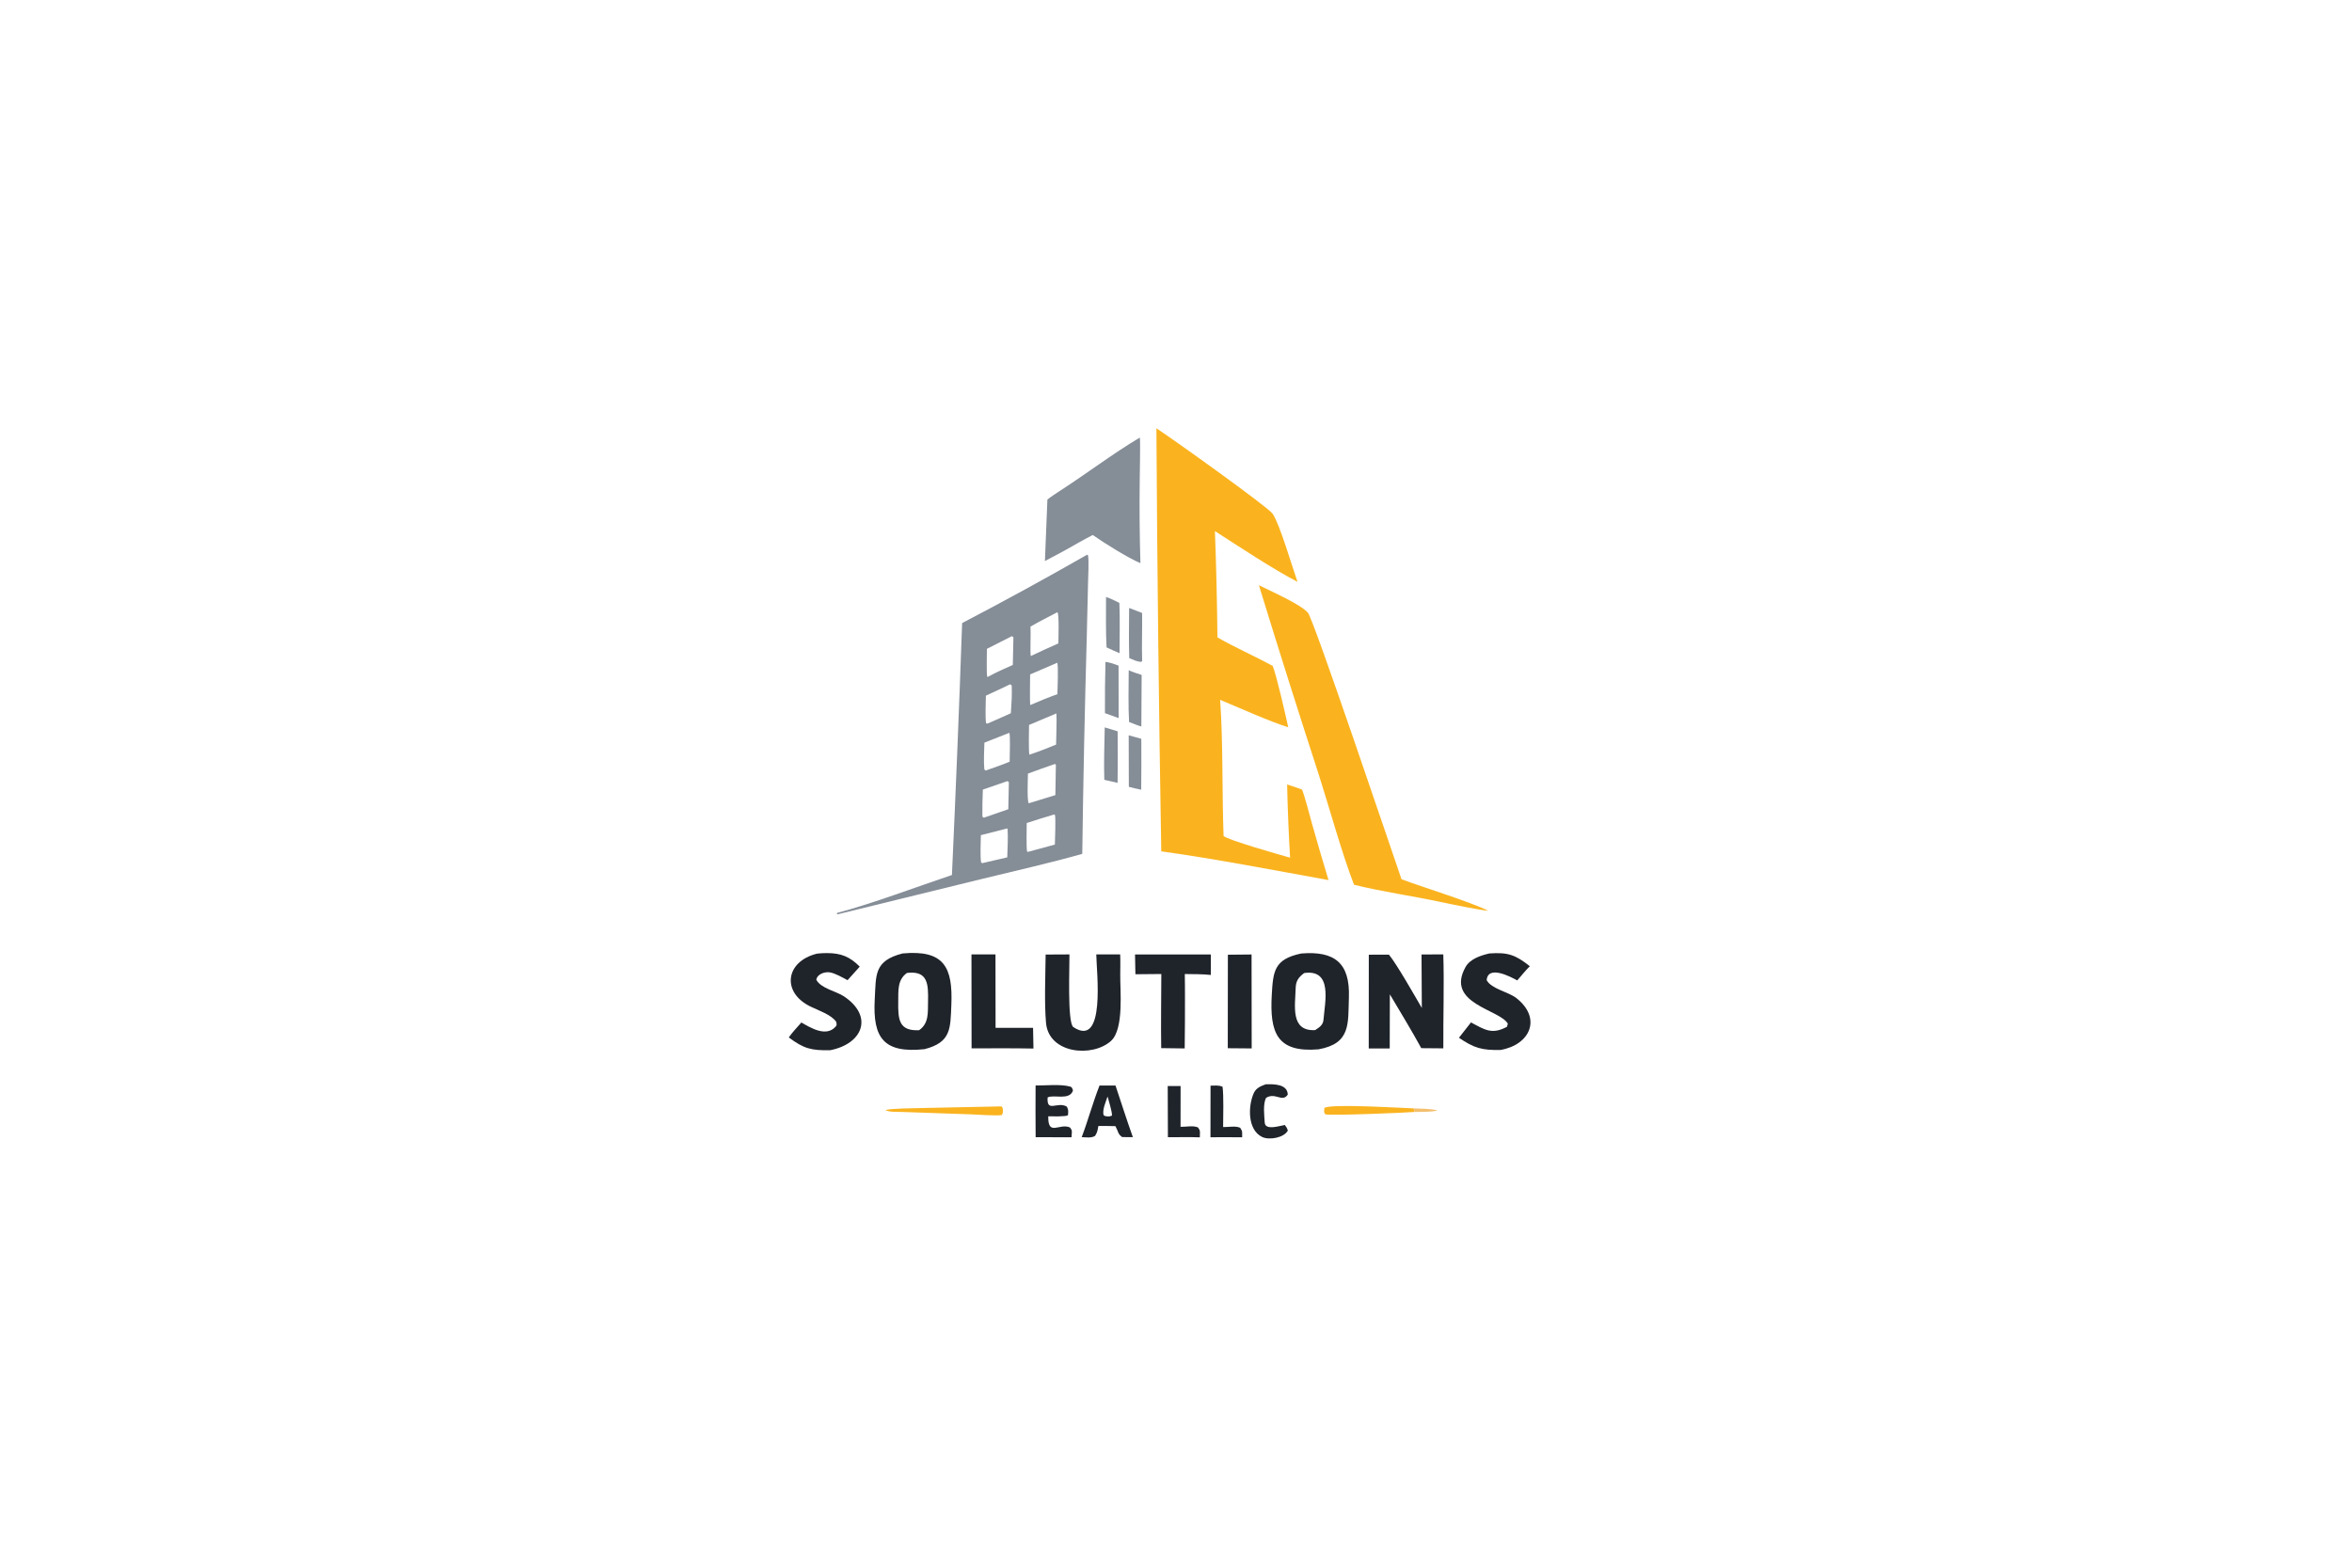
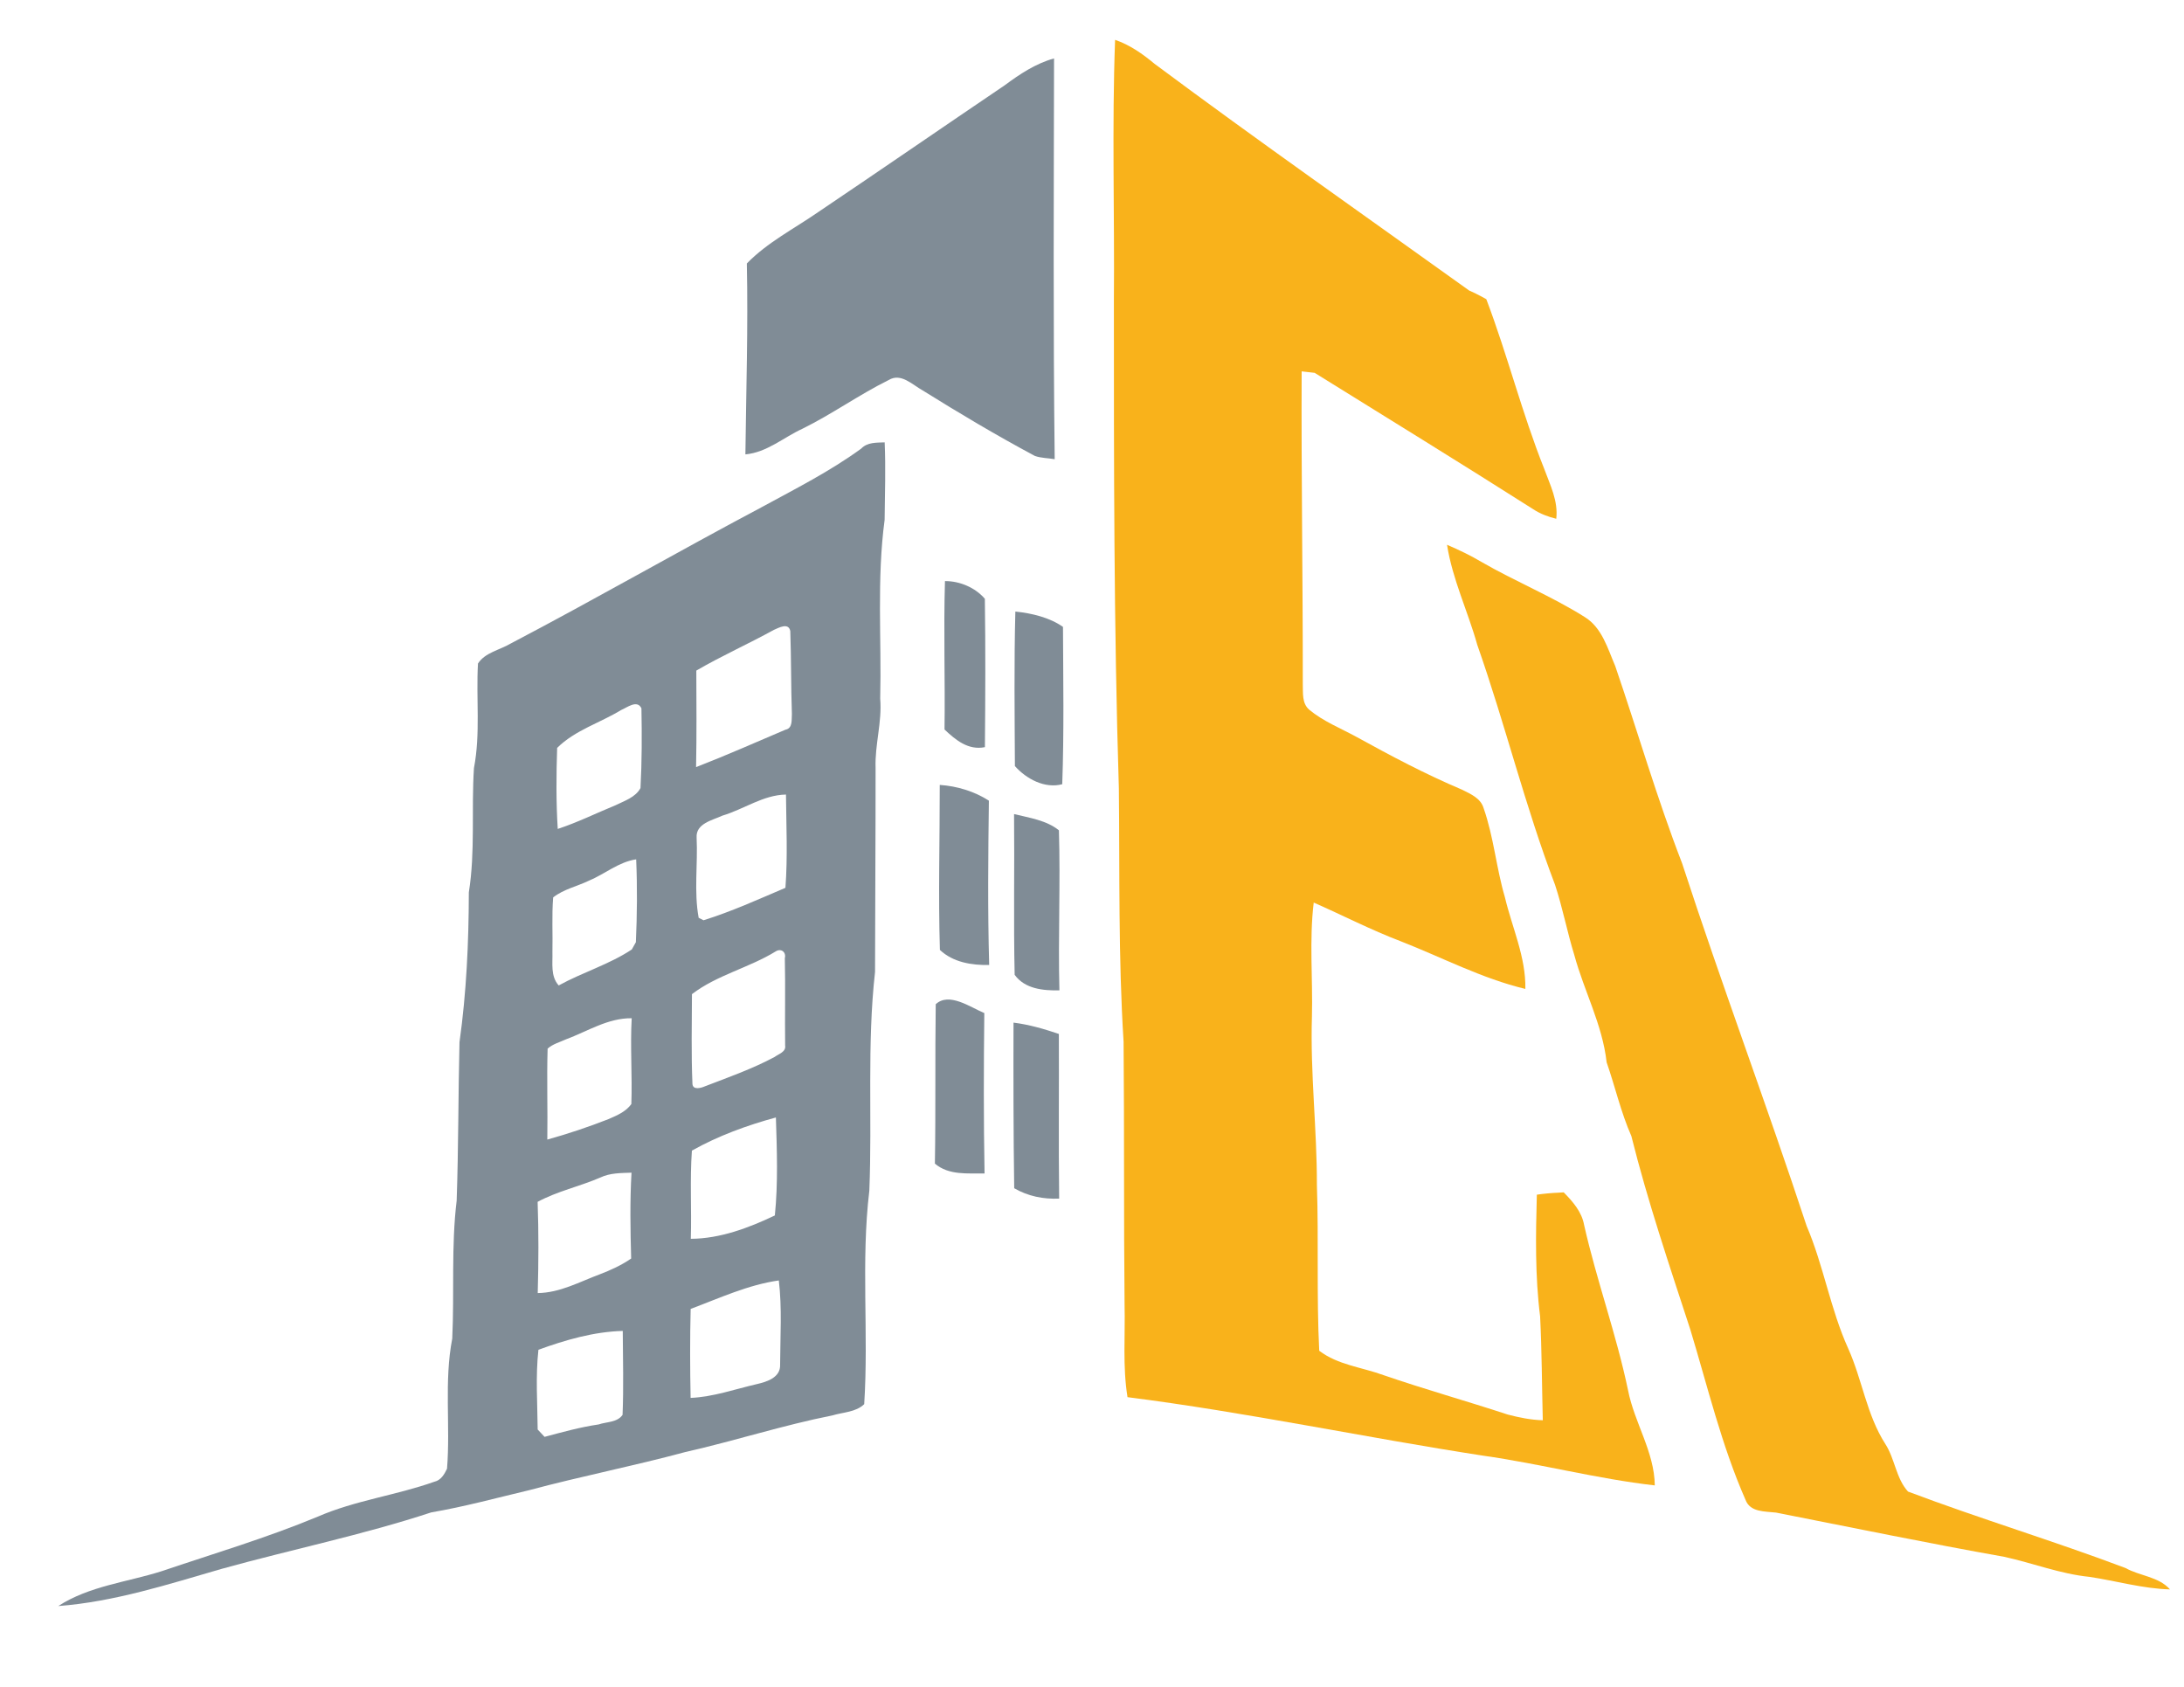
- <svg xmlns="http://www.w3.org/2000/svg" width="1536" height="1024" viewBox="0 0 1536 1024">
-   <path fill="#858D97" transform="scale(1.23077 1.23077)" d="M576.883 294.367L577.362 294.823C577.831 298.28 577.415 305.869 577.319 309.743L576.647 338.096C575.57 376.443 574.775 414.798 574.261 453.157C557.405 457.969 537.786 462.356 520.621 466.566L444.395 485.251L444.075 485.027L444.161 484.497C462.049 479.857 487.011 470.441 505.108 464.378C507.151 419.819 508.953 375.25 510.514 330.672C532.867 318.997 554.994 306.894 576.883 294.367ZM545.431 410.576C545.404 413.269 544.894 424.903 545.852 426.325L559.989 421.973L560.257 405.887L559.786 405.449C554.976 407.086 550.191 408.796 545.431 410.576ZM546.596 357.927C546.585 360.706 546.362 372.087 546.667 374.189C551.686 372.001 555.924 370.261 561.069 368.405C561.154 365.352 561.626 354.245 561.035 351.723L546.596 357.927ZM546.795 332.55C547.013 336.832 546.555 344.969 546.926 348.174C551.777 345.87 556.661 343.635 561.577 341.47C561.608 339.188 562.082 326.083 561.092 324.892C556.653 327.255 551.042 330.045 546.795 332.55ZM536.885 337.633L523.655 344.356C523.713 347.019 523.338 357.654 523.856 359.168L524.048 359.283C528.795 356.717 532.453 355.046 537.413 352.897L537.731 338.211C537.468 338.004 537.158 337.693 536.885 337.633ZM524.008 384.008C528.085 382.207 532.342 380.391 536.372 378.524C536.733 373.239 537.025 369.188 536.841 363.885C536.361 363.425 536.384 363.269 535.917 363.195C531.674 365.244 527.41 367.248 523.125 369.209C523.064 372.332 522.7 381.341 523.257 383.916L524.008 384.008ZM560.535 378.614L546.021 384.744C545.995 388.043 545.735 397.772 546.176 400.54C551.262 398.833 555.409 397.228 560.374 395.181C560.425 391.202 560.813 382.183 560.535 378.614ZM521.514 419.048C521.3 423.823 521.216 428.603 521.262 433.383C521.489 433.578 521.815 433.924 522.051 433.976L535.025 429.465L535.316 415.086C535.072 414.902 534.828 414.718 534.584 414.534L521.514 419.048ZM559.425 432.233C554.527 433.686 549.649 435.205 544.793 436.79C544.765 440.106 544.521 449.078 544.962 451.866L545.306 452.138C550.125 450.883 554.932 449.583 559.728 448.24C559.81 444.875 560.215 435.466 559.813 432.609L559.425 432.233ZM522.331 394.137C522.203 398.651 521.91 403.862 522.286 408.306L522.946 408.956C526.877 407.548 531.995 405.877 535.733 404.219C535.745 402.225 536.166 389.637 535.549 388.932L522.331 394.137ZM534.381 439.676L520.459 443.232C520.388 447.187 520.063 454.027 520.572 457.727C521.437 458.142 521.045 458.168 521.772 457.958L534.467 455.015C534.611 450.23 534.922 444.678 534.655 439.958L534.381 439.676Z" />
-   <path fill="#FAB31E" transform="scale(1.23077 1.23077)" d="M613.604 227.306C621.143 232.152 672.835 269.071 675.285 272.649C679.063 278.168 685.74 301.115 688.46 308.783C676.043 302.414 656.741 289.644 644.658 281.864C645.354 300.661 645.797 319.466 645.989 338.275C655.356 343.67 665.722 348.196 675.32 353.416C677.471 358.905 682.113 379.402 683.553 385.975C673.069 382.689 657.99 375.781 647.411 371.418C649.013 393.21 648.398 421.121 649.243 443.651C651.071 445.69 679.839 453.895 684.543 455.18C683.769 442.248 683.242 429.302 682.962 416.349C685.638 417.13 688.248 418.099 690.874 419.035C692.504 423.126 694.753 432.114 696.088 436.852C698.921 446.962 701.871 457.039 704.937 467.081C676.075 461.856 645.11 455.856 616.181 451.819C614.888 376.987 614.029 302.148 613.604 227.306Z" />
-   <path fill="#FAB31E" transform="scale(1.23077 1.23077)" d="M667.992 310.599C673.906 313.526 690.235 320.763 693.998 325.174C697.094 328.803 737.945 450.144 743.657 466.631C755.651 471.111 779.521 478.387 789.671 483.343C785.952 483.192 768.993 479.682 764.231 478.657C749.658 475.519 732.703 473.149 718.46 469.541C711.982 452.768 705.504 429.135 699.884 411.493C688.974 377.951 678.343 344.318 667.992 310.599Z" />
-   <path fill="#858D97" transform="scale(1.23077 1.23077)" d="M604.81 232.222C605.15 233.678 604.778 251.689 604.754 254.683C604.554 269.412 604.678 284.145 605.124 298.869C598.635 296.184 585.65 288.047 579.813 283.928C574.816 286.505 569.459 289.634 564.51 292.393L554.449 297.746L555.77 265.108C557.722 263.568 560.284 261.879 562.403 260.51C576.545 251.369 590.378 240.828 604.81 232.222Z" />
-   <path fill="#1F232A" transform="scale(1.23077 1.23077)" d="M478.912 506.011C501.078 503.963 505.611 513.46 504.798 533.245C504.272 546.057 504.657 553.153 490.593 556.809C469.158 559.059 462.98 551.167 464.148 530.351C464.88 517.304 463.677 509.94 478.912 506.011ZM487.695 546.749C492.899 543.086 492.303 537.65 492.428 531.621C492.617 522.471 492.498 514.969 481.247 516.357C476.108 520.011 476.698 525.714 476.614 531.667C476.48 541.085 476.951 547.27 487.695 546.749Z" />
-   <path fill="#1F232A" transform="scale(1.23077 1.23077)" d="M690.469 506.036C708.055 504.601 716.39 510.995 715.742 529.3C715.245 543.358 716.869 553.788 699.605 556.903C677.499 558.731 673.687 548.011 674.815 528.016C675.527 515.395 676.11 509.027 690.469 506.036ZM697.83 546.696C699.984 545.311 702.044 544.009 702.265 541.206C703.009 531.738 707.236 514.236 692.016 516.402C689.075 518.63 687.601 520.527 687.5 524.369C687.254 533.689 684.519 547.422 697.83 546.696Z" />
-   <path fill="#1F232A" transform="scale(1.23077 1.23077)" d="M754.279 506.549L765.829 506.525C766.343 522.461 765.738 540.205 765.851 556.38L754.146 556.281C748.99 546.84 742.973 537.009 737.468 527.696L737.406 556.433L726.267 556.446L726.306 506.686C729.81 506.607 733.474 506.66 736.993 506.658C741.248 511.844 750.66 528.493 754.438 534.945L754.279 506.549Z" />
-   <path fill="#1F232A" transform="scale(1.23077 1.23077)" d="M554.831 506.59L567.464 506.527C567.586 511.855 566.228 542.905 569.529 545.094C586.816 556.559 581.833 515.818 581.699 506.536L594.378 506.517C594.544 509.823 594.419 514.045 594.416 517.423C594.292 525.155 596.518 546.102 589.528 552.422C579.617 561.382 556.475 559.233 555.031 542.857C554.104 532.357 554.693 518.138 554.831 506.59Z" />
-   <path fill="#1F232A" transform="scale(1.23077 1.23077)" d="M433.534 506.113C435.252 505.915 436.979 505.817 438.708 505.818C446.263 505.82 450.909 507.706 456.179 513.013L449.727 520.196C447.034 518.79 443.19 516.506 440.263 516.045C437.666 515.635 433.598 516.931 433.15 519.978C435.546 524.571 443.717 526.053 447.787 528.772C463.775 539.457 457.693 554.035 440.471 557.377C430.462 557.537 426.549 556.571 418.536 550.588C420.089 548.263 423.277 544.856 425.217 542.653C430.094 545.448 438.39 550.616 443.443 544.792C444.245 543.868 443.885 543.372 443.689 542.26C441.107 538.549 434.257 536.221 430.132 534.234C414.55 526.727 416.71 510.227 433.534 506.113Z" />
-   <path fill="#1F232A" transform="scale(1.23077 1.23077)" d="M790.22 506.017C800.053 505.31 804.078 506.708 811.74 512.781C809.512 515.018 807.152 517.908 805.066 520.333C801.405 518.281 789.488 512.062 788.851 520.19C791.328 524.846 800.363 526.395 804.535 529.651C818.319 540.406 811.866 554.527 796.198 557.229C786.448 557.439 782.15 556.273 774.133 550.747L780.521 542.618C787.779 546.474 791.596 549.254 799.616 544.936L800.081 543.312C795.886 535.682 766.684 532.72 777.664 513.166C780.064 508.892 785.749 507.063 790.22 506.017Z" />
-   <path fill="#1F232A" transform="scale(1.23077 1.23077)" d="M602.257 506.565L642.491 506.565L642.476 517.429C638.183 516.943 633.05 517.001 628.67 516.934C628.833 525.072 628.73 533.548 628.745 541.714L628.615 556.425L616.148 556.256C615.951 543.343 616.178 529.879 616.21 516.923L602.46 517.047L602.257 506.565Z" />
-   <path fill="#1F232A" transform="scale(1.23077 1.23077)" d="M515.473 506.511L528.214 506.51L528.26 545.502L548.157 545.484L548.364 556.483C537.556 556.259 526.367 556.385 515.528 556.377L515.473 506.511Z" />
-   <path fill="#1F232A" transform="scale(1.23077 1.23077)" d="M651.527 506.682L664.093 506.561L664.161 556.419L651.473 556.311L651.527 506.682Z" />
-   <path fill="#1F232A" transform="scale(1.23077 1.23077)" d="M583.422 576.103L591.895 576.105C595.012 585.346 597.794 594.258 601.11 603.494C599.082 603.535 597.384 603.514 595.361 603.442C593.01 601.643 593.585 600.849 591.86 597.662C588.961 597.549 585.743 597.598 582.814 597.581C582.374 599.771 582.312 600.954 581.067 602.82C579.082 604.071 576.472 603.603 573.963 603.506C577.355 594.594 579.854 585.201 583.422 576.103ZM588.581 592.527L590.041 592.078C590.101 589.777 588.36 584.589 587.696 581.917C586.698 584.943 584.805 589.015 585.588 591.882C586.664 592.573 587.305 592.473 588.581 592.527Z" />
-   <path fill="#1F232A" transform="scale(1.23077 1.23077)" d="M549.49 576.095C554.929 576.141 562.706 575.25 567.854 576.67C568.903 576.959 568.85 577.527 569.345 578.69C567.622 584.269 559.028 580.704 555.886 582.431C555.266 590.765 561.092 584.372 566.077 587.302C567.038 589.188 566.833 589.654 566.679 591.871C565.374 592.71 558.366 592.438 556.221 592.463C555.989 603.351 562.267 595.85 567.737 598.373C569.231 600.263 568.668 600.584 568.553 603.566L549.521 603.534C549.446 594.388 549.436 585.241 549.49 576.095Z" />
-   <path fill="#1F232A" transform="scale(1.23077 1.23077)" d="M671.571 575.467C675.907 575.31 683.157 575.287 683.302 580.946C680.343 585.269 676.806 579.574 671.818 582.627C670.053 585.961 670.845 592.025 671.08 595.806C671.351 600.175 679.307 597.394 681.741 597.052C682.774 598.442 682.79 598.4 683.342 600.018C681.331 603.838 673.443 605.215 669.717 603.42C661.871 599.64 662.204 586.979 665.258 580.156C666.49 577.402 668.985 576.422 671.571 575.467Z" />
-   <path fill="#1F232A" transform="scale(1.23077 1.23077)" d="M619.615 576.388L626.439 576.384L626.414 598.018C629.64 598.083 632.96 597.215 635.659 598.344C637.147 600.327 636.63 600.659 636.643 603.603C631.377 603.403 625.056 603.56 619.705 603.549L619.615 576.388Z" />
-   <path fill="#1F232A" transform="scale(1.23077 1.23077)" d="M642.326 576.185C644.447 576.156 646.924 575.849 648.701 576.774C649.363 581.225 649.028 593.102 649.003 598.143C652.125 598.234 655.465 597.371 658.057 598.534C659.468 600.672 659.016 600.641 659.113 603.584C653.645 603.463 647.789 603.567 642.288 603.562L642.326 576.185Z" />
-   <path fill="#858D97" transform="scale(1.23077 1.23077)" d="M586.581 351.26C589.58 351.759 590.691 352.215 593.52 353.266L593.561 381.107L586.299 378.485C586.239 369.409 586.333 360.333 586.581 351.26Z" />
-   <path fill="#FAB31E" transform="scale(1.23077 1.23077)" d="M527.433 587.264L531.384 587.168L531.975 587.881C532.219 589.793 532.412 590.137 531.604 591.775C529.12 592.288 518.797 591.534 515.403 591.411L477.902 590.11C475.874 590.09 471.373 590.226 469.855 589.1C473.044 588.26 483.979 588.187 488.05 588.078L527.433 587.264Z" />
-   <path fill="#858D97" transform="scale(1.23077 1.23077)" d="M586.186 386.04L593.029 388.124C593.135 397.244 593.128 406.365 593.007 415.484L585.959 413.856C585.647 404.997 586.032 394.979 586.186 386.04Z" />
-   <path fill="#858D97" transform="scale(1.23077 1.23077)" d="M586.868 316.831C589.367 317.637 591.593 318.81 593.951 319.962C594.304 328.036 594.048 338.418 594.047 346.659C591.879 345.792 589.322 344.556 587.155 343.578C586.663 335.704 586.906 324.938 586.868 316.831Z" />
-   <path fill="#858D97" transform="scale(1.23077 1.23077)" d="M598.91 355.696C600.886 356.66 603.638 357.479 605.77 358.196L605.613 385.561C603.726 385.066 600.985 383.897 599.095 383.161C598.613 374.456 598.872 364.499 598.91 355.696Z" />
-   <path fill="#858D97" transform="scale(1.23077 1.23077)" d="M598.9 390.236L605.593 392.097C605.654 401.101 605.636 410.106 605.537 419.11C603.362 418.745 601.118 418.114 598.971 417.568L598.9 390.236Z" />
-   <path fill="#858D97" transform="scale(1.23077 1.23077)" d="M599.13 322.655L606.017 325.313C606.14 333.842 605.777 342.226 606.04 350.86L605.498 351.253C603.467 351.238 601.161 350.081 599.197 349.292C598.914 340.551 599.087 331.428 599.13 322.655Z" />
-   <path fill="#FAB31E" transform="scale(1.23077 1.23077)" d="M750.655 590.123C745.667 590.58 705.453 592.206 703.167 591.373C702.296 589.865 702.61 590.113 702.72 588.027C705.809 585.619 743.309 588.053 750.037 588.233L750.655 590.123Z" />
-   <path fill="#F2BE6D" fill-opacity="0.984" transform="scale(1.23077 1.23077)" d="M750.037 588.233C754.212 588.383 758.626 588.379 762.686 589.261C761.195 590.176 752.815 590.117 750.655 590.123L750.037 588.233Z" />
+ <svg xmlns="http://www.w3.org/2000/svg" width="443" height="342" viewBox="0 0 443 342">
+   <clipPath id="cl_3">
+     <rect width="443" height="341.772" />
+   </clipPath>
+   <g clip-path="url(#cl_3)">
+     <path fill="#808C96" transform="scale(0.334087 0.334087)" d="M609.89 51.853C619.088 45.035 628.799 38.55 639.957 35.473C639.836 116.559 639.384 197.676 640.349 278.792C636.308 278.069 632.146 278.159 628.316 276.802C605.065 264.373 582.417 250.889 560.072 236.952C553.859 233.543 547.014 226.183 539.535 230.738C521.561 239.637 505.186 251.432 487.183 260.301C475.693 265.58 465.591 274.69 452.563 275.866C453.015 237.224 454.251 198.581 453.437 159.968C465.922 147.117 482.056 138.942 496.652 128.837C534.499 103.346 572.074 77.434 609.89 51.853Z" />
+     <path fill="#808C96" transform="scale(0.334087 0.334087)" d="M522.858 272.367C526.658 268.415 532.086 268.777 537.122 268.566C537.816 284.222 537.243 299.939 537.092 315.655C532.267 351.583 535.282 388.024 534.408 424.193C535.614 438.371 531.091 452.157 531.604 466.305C531.634 507.572 531.332 548.839 531.272 590.107C526.326 634.149 529.613 678.644 527.804 722.898C522.647 765.885 527.472 809.384 524.698 852.491C519.601 857.408 511.881 857.348 505.427 859.309C475.301 865.282 446.079 874.784 416.133 881.541C384.771 890.018 352.895 896.232 321.532 904.649C301.689 909.355 281.966 914.754 261.852 918.193C220.175 931.888 176.93 940.727 134.621 952.462C102.082 961.874 69.331 972.492 35.375 975.056C54.193 962.869 77.052 960.576 98.01 953.94C129.766 943.201 161.943 933.668 192.914 920.787C215.622 910.893 240.471 907.846 263.722 899.581C267.702 898.706 269.783 895.086 271.411 891.677C273.522 865.403 269.542 838.705 274.578 812.672C275.905 784.769 273.884 756.684 277.262 728.901C278.378 696.865 278.197 664.768 278.981 632.731C283.203 602.595 284.59 572.188 284.65 541.781C288.631 516.803 286.128 491.433 287.756 466.305C291.797 445.37 288.993 423.982 290.199 402.836C294.512 396.139 303.468 394.63 310.042 390.709C361.188 363.891 411.248 335.082 462.243 308.023C482.84 296.802 503.859 286.213 522.858 272.367M469.843 382.413C454.312 390.98 438.088 398.19 422.768 407.119C422.828 426.667 423.009 446.214 422.617 465.732C440.892 458.643 458.835 450.679 476.869 443.017C481.453 442.142 480.518 436.742 480.789 433.394C480.216 416.621 480.397 399.879 479.824 383.137C478.769 377.767 472.858 381.116 469.843 382.413M377.171 431.041C364.324 438.884 349.125 443.288 338.269 454.058C337.726 470.438 337.605 486.878 338.631 503.258C350.663 499.307 362.032 493.666 373.733 488.869C379.161 486.184 385.766 484.133 388.872 478.462C389.746 462.353 389.746 446.154 389.445 430.045C386.912 424.585 380.699 429.593 377.171 431.041M438.63 495.174C432.569 498.01 422.406 499.91 422.949 508.507C423.733 524.676 421.26 541.358 424.185 557.195L427.141 558.704C444.119 553.425 460.494 545.974 476.869 539.005C478.287 520.182 477.382 501.237 477.201 482.383C463.329 482.625 451.628 491.313 438.63 495.174M357.449 534.722C350.271 538.161 342.189 539.85 335.856 544.827C334.952 555.868 335.675 566.969 335.404 578.04C335.615 584.888 334.167 592.641 339.204 598.282C353.649 590.318 369.813 585.582 383.594 576.441C384.228 575.355 385.464 573.153 386.067 572.037C386.821 555.295 386.972 538.462 386.248 521.72C375.573 523.289 367.219 530.679 357.449 534.722M471.049 577.558C454.824 587.573 435.132 592.007 420.114 603.561C420.054 621.691 419.632 639.941 420.416 658.071C420.687 661.962 425.723 660.544 427.985 659.519C442.279 654.029 456.785 648.93 470.295 641.691C472.708 639.881 477.382 638.614 476.688 634.722C476.477 617.045 476.899 599.368 476.507 581.721C477.442 578.01 474.215 575.597 471.049 577.558M343.667 630.982C339.867 632.731 335.615 633.817 332.479 636.653C331.936 655.024 332.569 673.456 332.298 691.857C344.873 688.358 357.298 684.195 369.451 679.428C374.517 677.226 380.006 674.934 383.323 670.288C383.926 652.913 382.569 635.537 383.534 618.191C369.089 618.01 356.755 626.125 343.667 630.982M420.084 698.554C418.787 716.352 419.963 734.24 419.421 752.099C437.213 752.008 454.553 745.492 470.446 737.92C472.436 718.222 471.712 698.222 471.079 678.433C453.468 683.229 436.037 689.594 420.084 698.554M364.475 714.904C351.96 720.303 338.45 723.169 326.417 729.655C327.081 748.086 326.99 766.578 326.478 785.04C339.958 784.889 351.93 778.192 364.264 773.607C370.868 771.073 377.352 768.117 383.202 764.075C382.72 746.699 382.418 729.293 383.413 711.948C376.99 712.189 370.386 712.068 364.475 714.904M419.33 794.663C418.878 812.672 418.938 830.681 419.3 848.69C433.081 848.087 446.2 843.381 459.559 840.304C465.741 838.886 474.004 836.262 473.642 828.449C473.703 811.435 474.879 794.301 472.858 777.378C454.251 780.002 436.821 788.117 419.33 794.663M326.9 819.46C325.12 835.478 326.297 851.767 326.447 867.876C327.503 868.992 329.614 871.225 330.639 872.341C341.496 869.445 352.292 866.428 363.45 864.799C368.275 863.14 374.789 863.653 377.985 858.977C378.679 841.994 378.196 825.01 378.106 808.027C360.615 808.479 343.215 813.517 326.9 819.46Z" />
+     <path fill="#808C96" transform="scale(0.334087 0.334087)" d="M573.732 352.79C582.719 352.73 592.068 356.712 597.948 363.529C598.37 393.544 598.25 423.59 597.979 453.605C587.906 455.656 580.216 449.291 573.461 442.896C573.883 412.851 572.828 382.805 573.732 352.79Z" />
+     <path fill="#808C96" transform="scale(0.334087 0.334087)" d="M616.464 371.282C626.416 372.307 637.272 374.872 645.385 380.603C645.505 412.398 646.078 444.344 644.932 476.109C634.317 478.945 623.069 472.851 616.193 465.098C616.042 433.846 615.65 402.443 616.464 371.282Z" />
+     <path fill="#808C96" transform="scale(0.334087 0.334087)" d="M570.566 476.531C581.091 477.255 591.585 480.423 600.391 486.094C599.969 519.337 599.637 552.61 600.572 585.853C590.017 586.095 578.588 584.224 570.656 576.713C569.631 543.349 570.596 509.895 570.566 476.531Z" />
+     <path fill="#808C96" transform="scale(0.334087 0.334087)" d="M615.68 494.239C624.938 496.501 635.403 498.01 642.912 504.103C643.907 536.441 642.369 568.87 643.214 601.268C633.413 601.449 622.285 600.454 616.042 591.826C615.319 559.307 616.012 526.758 615.68 494.239Z" />
+     <path fill="#808C96" transform="scale(0.334087 0.334087)" d="M568.123 609.684C576.205 602.173 588.961 611.434 597.616 615.054C597.255 647.513 597.164 679.971 597.767 712.43C587.424 712.279 576.085 713.637 567.611 706.457C568.154 674.21 567.671 641.932 568.123 609.684Z" />
+     <path fill="#808C96" transform="scale(0.334087 0.334087)" d="M615.349 620.846C624.728 622.022 633.925 624.677 642.882 627.724C643.033 661.057 642.641 694.391 643.062 727.694C633.443 728.117 624.094 726.246 615.771 721.39C615.288 687.875 615.258 654.36 615.349 620.846Z" />
+     <path fill="#F9B21B" transform="scale(0.334087 0.334087)" d="M677.019 24.191C685.976 27.237 693.756 32.728 700.994 38.761C763.931 85.609 828.225 130.647 891.946 176.348C894.841 177.646 897.676 179.033 900.51 180.572L902.41 181.658C915.287 215.564 924.093 250.889 937.543 284.584C941.132 294.419 946.137 304.162 944.871 314.962C939.895 313.725 935.161 311.975 930.908 309.17C886.91 281.206 842.489 253.875 798.189 226.364C796.198 226.153 792.248 225.67 790.288 225.459C790.016 288.687 791.042 351.945 790.981 415.204C791.192 420.603 790.318 426.908 794.902 430.89C803.406 437.949 813.75 442.021 823.37 447.27C844.329 458.824 865.529 470.076 887.603 479.397C892.79 481.991 899.063 484.586 900.812 490.77C906.934 508.266 908.442 526.939 913.689 544.707C918.062 563.198 926.475 581.027 926.114 600.393C899.696 594.058 875.48 581.238 850.3 571.404C832.296 564.556 815.227 555.687 797.616 547.965C794.841 570.951 797.133 594.179 796.53 617.256C795.475 651.404 799.606 685.371 799.546 719.459C800.692 752.943 799.274 786.609 800.963 820.063C812.302 828.72 827.019 830.078 840.106 834.905C865.016 843.472 890.378 850.561 915.408 858.796C922.344 860.606 929.461 862.054 936.698 862.265C936.156 841.239 936.125 820.184 935.07 799.158C931.964 774.663 932.416 749.927 933.08 725.311C937.513 724.678 941.976 724.255 946.499 724.074L949.395 723.893C954.913 729.534 960.372 735.688 961.789 743.743C969.418 777.498 981.36 810.078 988.447 843.984C992.277 863.743 1004.43 881.33 1004.7 901.813C969.63 897.831 935.311 888.691 900.36 883.744C828.285 872.642 756.904 857.439 684.558 848.238C681.542 829.686 683.231 810.892 682.779 792.22C682.236 738.946 682.658 685.673 682.176 632.43C678.949 581.208 679.854 529.865 679.311 478.552C676.235 380.03 676.295 281.417 676.295 182.864C676.748 129.983 675.059 77.042 677.019 24.191Z" />
+     <path fill="#F9B21B" transform="scale(0.334087 0.334087)" d="M878.556 330.738C885.613 333.815 892.639 337.073 899.274 341.055C919.871 352.971 942.096 361.96 962.241 374.66C972.676 381.146 976.083 393.695 980.667 404.344C994.328 444.193 1006.03 484.737 1021.26 524.073C1045.32 597.859 1072.58 670.529 1096.86 744.225C1107.2 768.418 1111.28 794.723 1122.13 818.705C1130.64 837.65 1133.32 858.977 1144.66 876.654C1150.51 885.674 1151.11 897.499 1158.44 905.554C1202.05 922.024 1246.8 935.478 1290.44 951.949C1299.18 956.836 1310.61 957.168 1317.49 964.951C1300.96 964.498 1284.92 959.792 1268.66 957.349C1250.96 955.569 1234.25 948.993 1217 945.192C1170.56 936.926 1124.57 927.424 1078.28 918.314C1071.65 917.529 1062.63 918.193 1059.8 910.621C1045.17 877.318 1036.79 841.843 1026.26 807.182C1013.57 768.298 1000.39 729.444 990.468 689.715C984.075 675.235 980.637 659.79 975.45 644.919C972.917 622.113 961.789 601.751 955.848 579.88C951.475 565.732 948.761 551.162 944.117 537.135C925.933 489.412 913.87 439.668 896.922 391.523C891.222 371.131 881.843 351.764 878.556 330.738Z" />
+   </g>
</svg>
